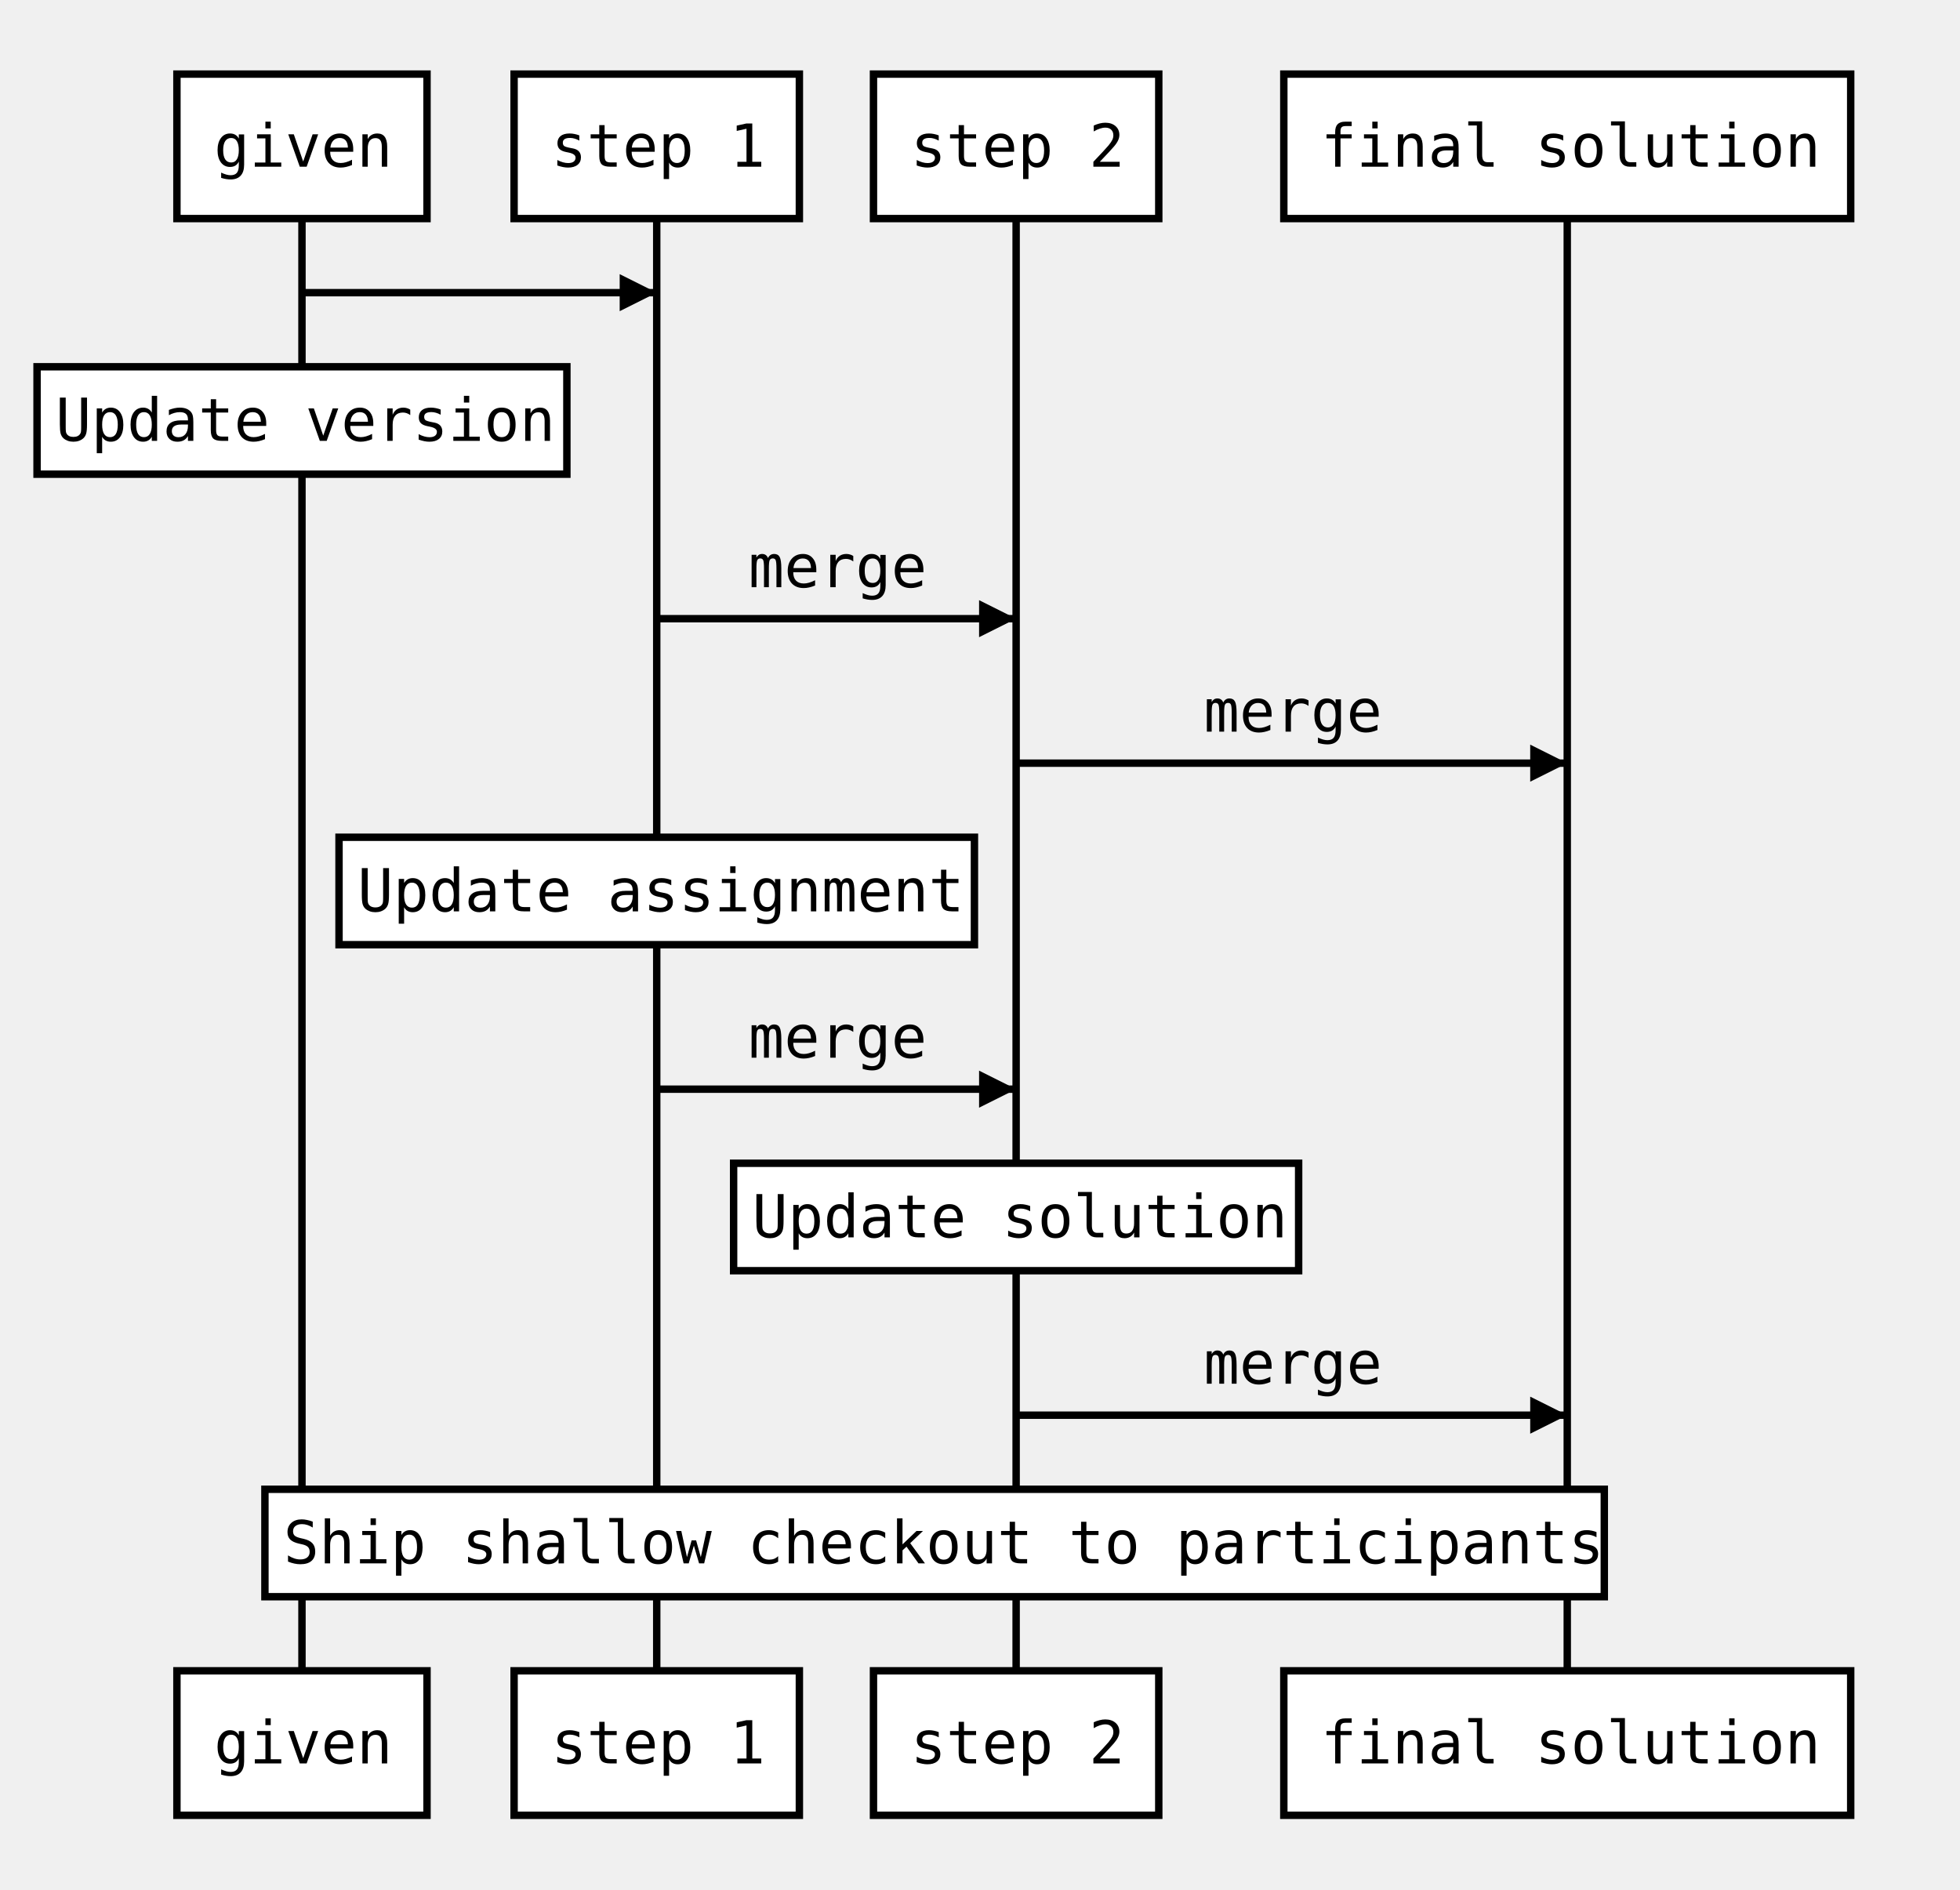
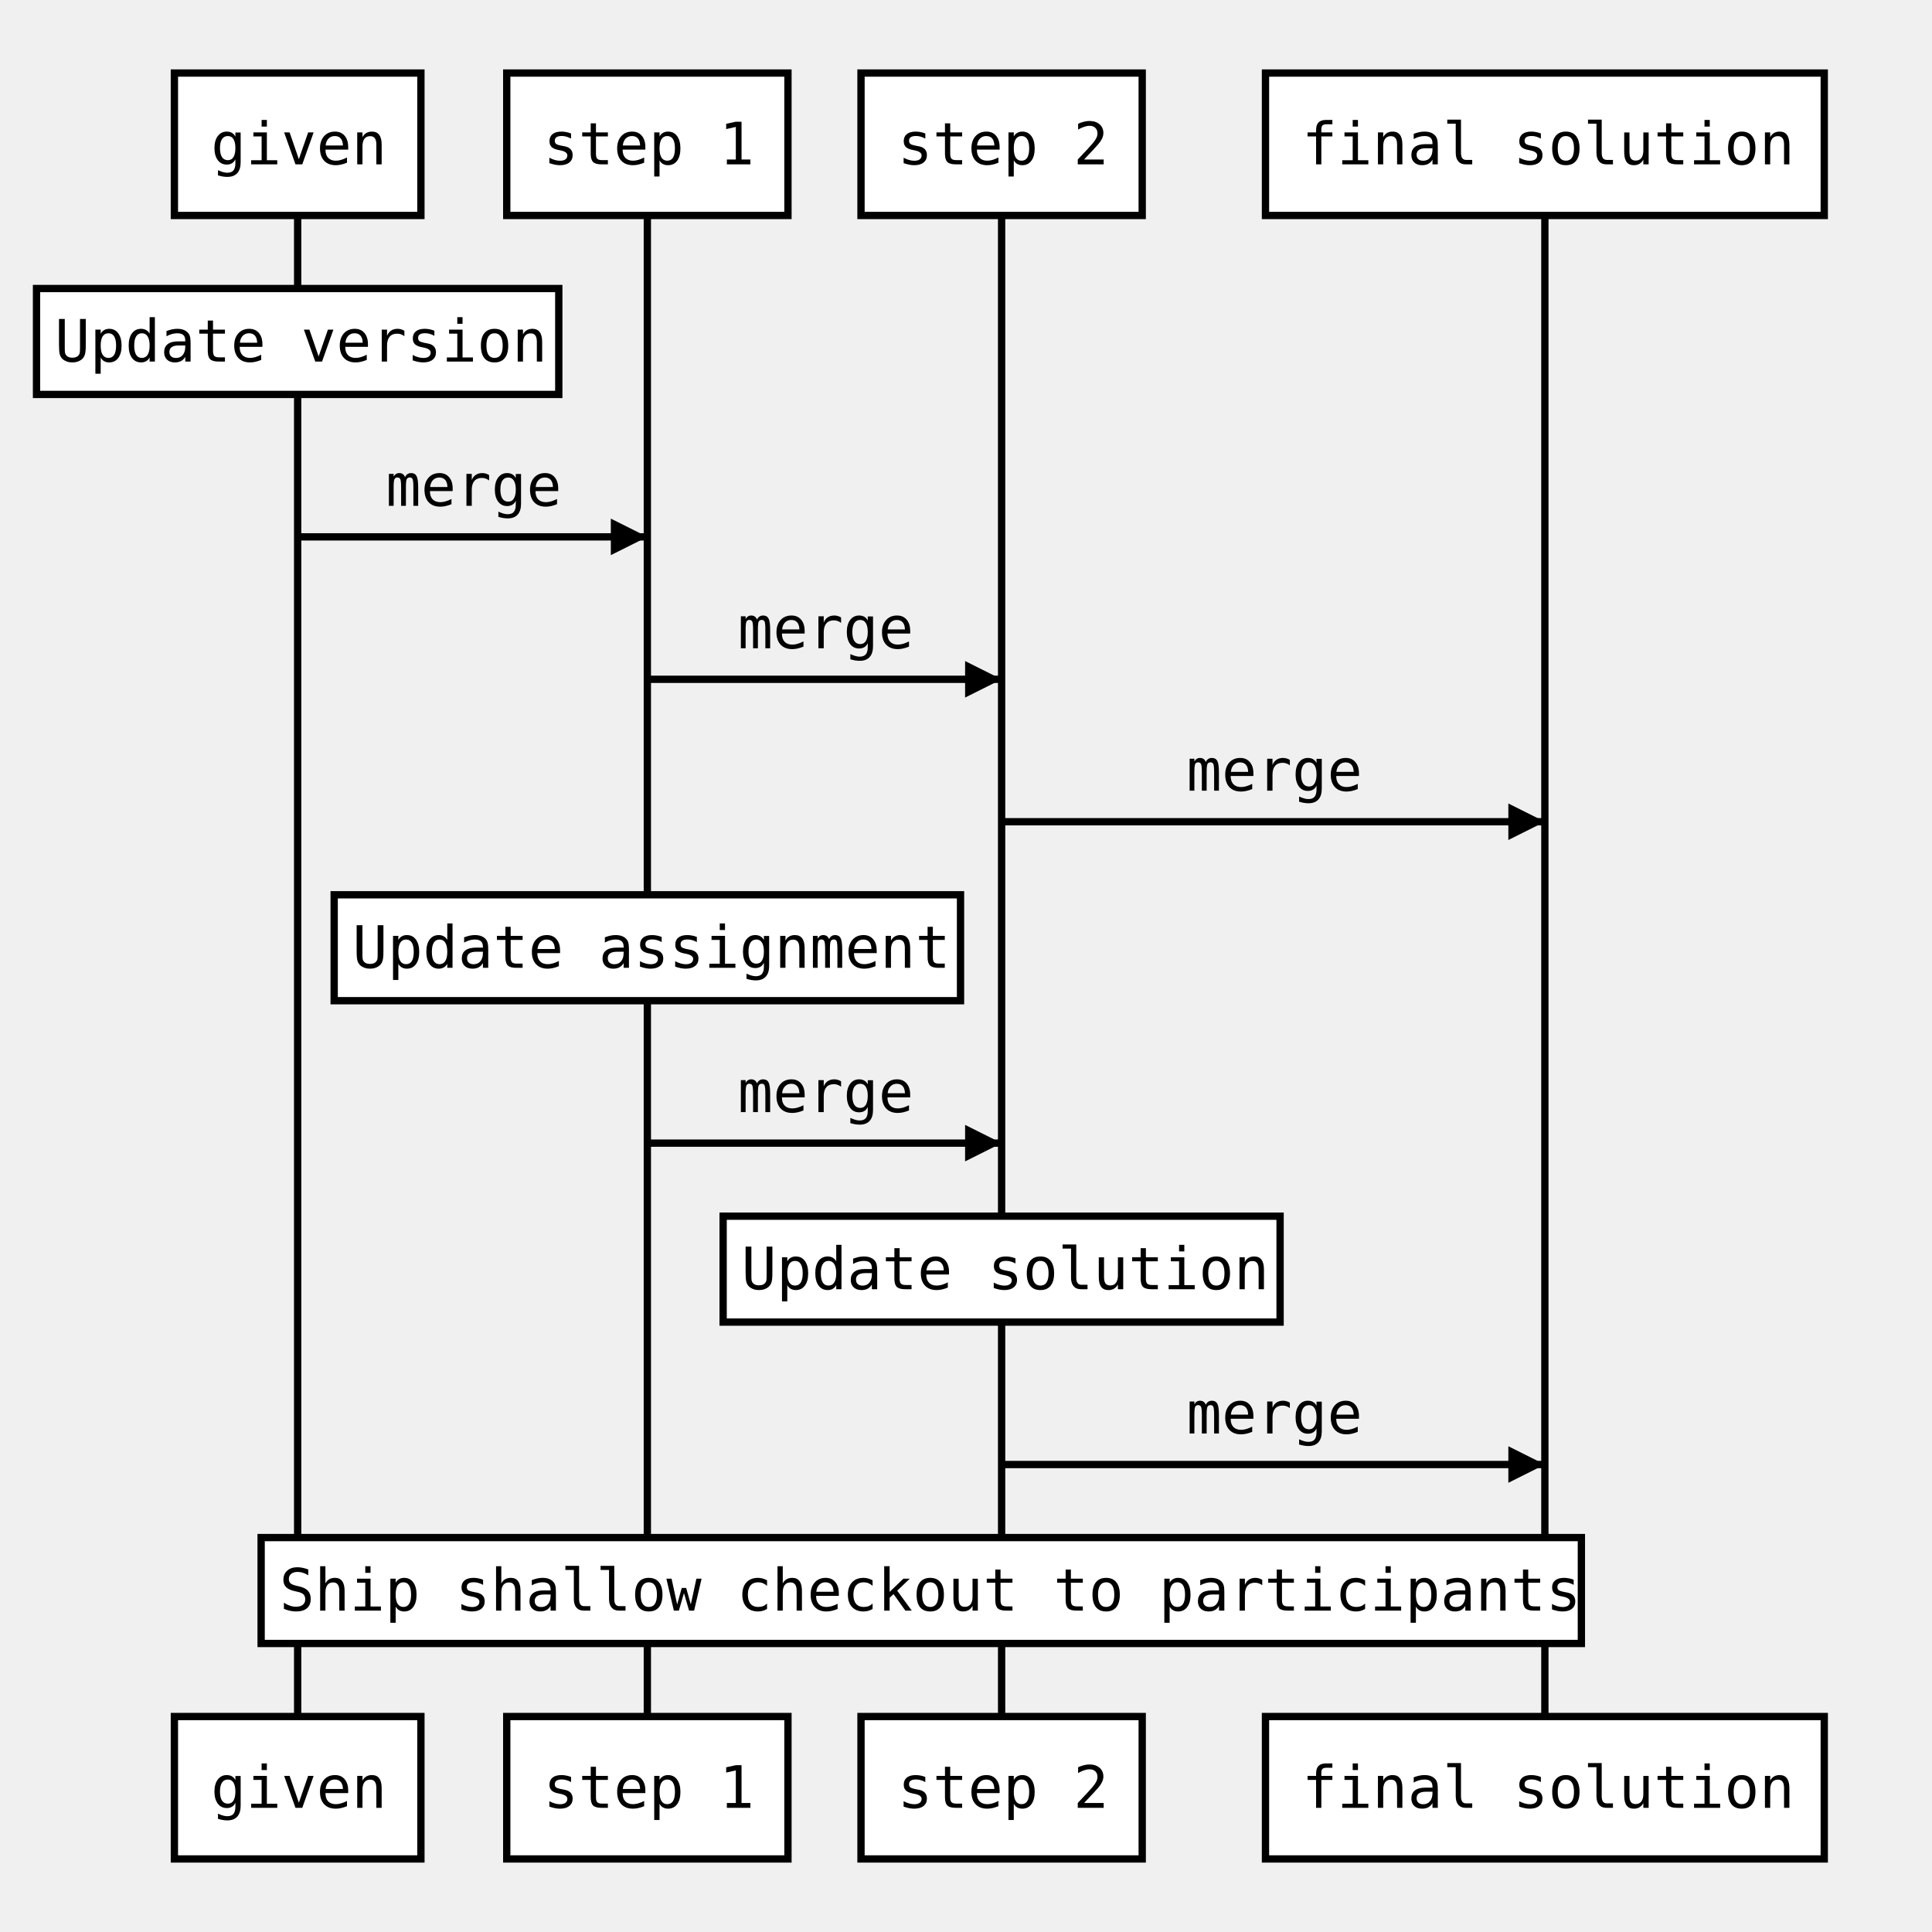
- <svg xmlns="http://www.w3.org/2000/svg" width="529" height="510">
-   <source>given-&gt;step 1:
- Note over given: Update version
+ <svg xmlns="http://www.w3.org/2000/svg" width="529" height="529">
+   <source>Note over given: Update version
+ given-&gt;step 1: merge
step 1-&gt;step 2: merge
step 2-&gt;final solution: merge
Note over step 1: Update assignment
step 1-&gt;step 2: merge
Note over step 2: Update solution
step 2-&gt;final solution: merge
- Note over given,final solution:Ship shallow checkout to participants</source>
+ Note over given,final solution:Ship shallow checkout to participants
+ </source>
  <defs>
    <marker viewBox="0 0 5 5" markerWidth="5" markerHeight="5" orient="auto" refX="5" refY="2.5" id="markerArrowBlock">
      <path d="M 0 0 L 5 2.5 L 0 5 z" />
    </marker>
    <marker viewBox="0 0 9.6 16" markerWidth="4" markerHeight="16" orient="auto" refX="9.6" refY="8" id="markerArrowOpen">
      <path d="M 9.6,8 1.92,16 0,13.7 5.76,8 0,2.286 1.92,0 9.6,8 z" />
    </marker>
  </defs>
  <g class="title" />
  <g class="actor">
    <rect x="47.75" y="20" width="67.5" height="39" stroke="#000000" fill="#ffffff" style="stroke-width: 2;" />
    <text x="57.75" y="45" style="font-size: 16px; font-family: &quot;Andale Mono&quot;, monospace;">
      <tspan x="57.75">given</tspan>
    </text>
  </g>
  <g class="actor">
-     <rect x="47.75" y="451" width="67.5" height="39" stroke="#000000" fill="#ffffff" style="stroke-width: 2;" />
-     <text x="57.75" y="476" style="font-size: 16px; font-family: &quot;Andale Mono&quot;, monospace;">
+     <rect x="47.75" y="470" width="67.5" height="39" stroke="#000000" fill="#ffffff" style="stroke-width: 2;" />
+     <text x="57.75" y="495" style="font-size: 16px; font-family: &quot;Andale Mono&quot;, monospace;">
      <tspan x="57.75">given</tspan>
    </text>
  </g>
-   <line x1="81.5" x2="81.5" y1="59" y2="451" stroke="#000000" fill="none" style="stroke-width: 2;" />
+   <line x1="81.5" x2="81.5" y1="59" y2="470" stroke="#000000" fill="none" style="stroke-width: 2;" />
  <g class="actor">
    <rect x="138.75" y="20" width="77" height="39" stroke="#000000" fill="#ffffff" style="stroke-width: 2;" />
    <text x="148.75" y="45" style="font-size: 16px; font-family: &quot;Andale Mono&quot;, monospace;">
      <tspan x="148.75">step 1</tspan>
    </text>
  </g>
  <g class="actor">
-     <rect x="138.75" y="451" width="77" height="39" stroke="#000000" fill="#ffffff" style="stroke-width: 2;" />
-     <text x="148.75" y="476" style="font-size: 16px; font-family: &quot;Andale Mono&quot;, monospace;">
+     <rect x="138.75" y="470" width="77" height="39" stroke="#000000" fill="#ffffff" style="stroke-width: 2;" />
+     <text x="148.75" y="495" style="font-size: 16px; font-family: &quot;Andale Mono&quot;, monospace;">
      <tspan x="148.75">step 1</tspan>
    </text>
  </g>
-   <line x1="177.25" x2="177.25" y1="59" y2="451" stroke="#000000" fill="none" style="stroke-width: 2;" />
+   <line x1="177.25" x2="177.25" y1="59" y2="470" stroke="#000000" fill="none" style="stroke-width: 2;" />
  <g class="actor">
    <rect x="235.75" y="20" width="77" height="39" stroke="#000000" fill="#ffffff" style="stroke-width: 2;" />
    <text x="245.75" y="45" style="font-size: 16px; font-family: &quot;Andale Mono&quot;, monospace;">
      <tspan x="245.75">step 2</tspan>
    </text>
  </g>
  <g class="actor">
-     <rect x="235.75" y="451" width="77" height="39" stroke="#000000" fill="#ffffff" style="stroke-width: 2;" />
-     <text x="245.75" y="476" style="font-size: 16px; font-family: &quot;Andale Mono&quot;, monospace;">
+     <rect x="235.75" y="470" width="77" height="39" stroke="#000000" fill="#ffffff" style="stroke-width: 2;" />
+     <text x="245.75" y="495" style="font-size: 16px; font-family: &quot;Andale Mono&quot;, monospace;">
      <tspan x="245.75">step 2</tspan>
    </text>
  </g>
-   <line x1="274.25" x2="274.25" y1="59" y2="451" stroke="#000000" fill="none" style="stroke-width: 2;" />
+   <line x1="274.25" x2="274.25" y1="59" y2="470" stroke="#000000" fill="none" style="stroke-width: 2;" />
  <g class="actor">
    <rect x="346.5" y="20" width="153" height="39" stroke="#000000" fill="#ffffff" style="stroke-width: 2;" />
    <text x="356.5" y="45" style="font-size: 16px; font-family: &quot;Andale Mono&quot;, monospace;">
      <tspan x="356.5">final solution</tspan>
    </text>
  </g>
  <g class="actor">
-     <rect x="346.5" y="451" width="153" height="39" stroke="#000000" fill="#ffffff" style="stroke-width: 2;" />
-     <text x="356.5" y="476" style="font-size: 16px; font-family: &quot;Andale Mono&quot;, monospace;">
+     <rect x="346.5" y="470" width="153" height="39" stroke="#000000" fill="#ffffff" style="stroke-width: 2;" />
+     <text x="356.5" y="495" style="font-size: 16px; font-family: &quot;Andale Mono&quot;, monospace;">
      <tspan x="356.5">final solution</tspan>
    </text>
  </g>
-   <line x1="423" x2="423" y1="59" y2="451" stroke="#000000" fill="none" style="stroke-width: 2;" />
-   <g class="signal">
-     <text x="129.375" y="84" style="font-size: 16px; font-family: &quot;Andale Mono&quot;, monospace;">
-       <tspan x="129.375" />
-     </text>
-     <line x1="81.5" x2="177.25" y1="79" y2="79" stroke="#000000" fill="none" style="stroke-width: 2; marker-end: url(&quot;#markerArrowBlock&quot;);" />
-   </g>
+   <line x1="423" x2="423" y1="59" y2="470" stroke="#000000" fill="none" style="stroke-width: 2;" />
  <g class="note">
-     <rect x="10" y="99" width="143" height="29" stroke="#000000" fill="#ffffff" style="stroke-width: 2;" />
-     <text x="15" y="119" style="font-size: 16px; font-family: &quot;Andale Mono&quot;, monospace;">
+     <rect x="10" y="79" width="143" height="29" stroke="#000000" fill="#ffffff" style="stroke-width: 2;" />
+     <text x="15" y="99" style="font-size: 16px; font-family: &quot;Andale Mono&quot;, monospace;">
      <tspan x="15">Update version</tspan>
    </text>
  </g>
  <g class="signal">
-     <text x="202" y="158.5" style="font-size: 16px; font-family: &quot;Andale Mono&quot;, monospace;">
+     <text x="105.625" y="138.5" style="font-size: 16px; font-family: &quot;Andale Mono&quot;, monospace;">
+       <tspan x="105.625">merge</tspan>
+     </text>
+     <line x1="81.5" x2="177.25" y1="147" y2="147" stroke="#000000" fill="none" style="stroke-width: 2; marker-end: url(&quot;#markerArrowBlock&quot;);" />
+   </g>
+   <g class="signal">
+     <text x="202" y="177.5" style="font-size: 16px; font-family: &quot;Andale Mono&quot;, monospace;">
      <tspan x="202">merge</tspan>
    </text>
-     <line x1="177.25" x2="274.25" y1="167" y2="167" stroke="#000000" fill="none" style="stroke-width: 2; marker-end: url(&quot;#markerArrowBlock&quot;);" />
+     <line x1="177.25" x2="274.25" y1="186" y2="186" stroke="#000000" fill="none" style="stroke-width: 2; marker-end: url(&quot;#markerArrowBlock&quot;);" />
  </g>
  <g class="signal">
-     <text x="324.875" y="197.5" style="font-size: 16px; font-family: &quot;Andale Mono&quot;, monospace;">
+     <text x="324.875" y="216.5" style="font-size: 16px; font-family: &quot;Andale Mono&quot;, monospace;">
      <tspan x="324.875">merge</tspan>
    </text>
-     <line x1="274.25" x2="423" y1="206" y2="206" stroke="#000000" fill="none" style="stroke-width: 2; marker-end: url(&quot;#markerArrowBlock&quot;);" />
+     <line x1="274.25" x2="423" y1="225" y2="225" stroke="#000000" fill="none" style="stroke-width: 2; marker-end: url(&quot;#markerArrowBlock&quot;);" />
  </g>
  <g class="note">
-     <rect x="91.5" y="226" width="171.5" height="29" stroke="#000000" fill="#ffffff" style="stroke-width: 2;" />
-     <text x="96.5" y="246" style="font-size: 16px; font-family: &quot;Andale Mono&quot;, monospace;">
+     <rect x="91.5" y="245" width="171.5" height="29" stroke="#000000" fill="#ffffff" style="stroke-width: 2;" />
+     <text x="96.5" y="265" style="font-size: 16px; font-family: &quot;Andale Mono&quot;, monospace;">
      <tspan x="96.5">Update assignment</tspan>
    </text>
  </g>
  <g class="signal">
-     <text x="202" y="285.5" style="font-size: 16px; font-family: &quot;Andale Mono&quot;, monospace;">
+     <text x="202" y="304.5" style="font-size: 16px; font-family: &quot;Andale Mono&quot;, monospace;">
      <tspan x="202">merge</tspan>
    </text>
-     <line x1="177.25" x2="274.25" y1="294" y2="294" stroke="#000000" fill="none" style="stroke-width: 2; marker-end: url(&quot;#markerArrowBlock&quot;);" />
+     <line x1="177.25" x2="274.25" y1="313" y2="313" stroke="#000000" fill="none" style="stroke-width: 2; marker-end: url(&quot;#markerArrowBlock&quot;);" />
  </g>
  <g class="note">
-     <rect x="198" y="314" width="152.5" height="29" stroke="#000000" fill="#ffffff" style="stroke-width: 2;" />
-     <text x="203" y="334" style="font-size: 16px; font-family: &quot;Andale Mono&quot;, monospace;">
+     <rect x="198" y="333" width="152.5" height="29" stroke="#000000" fill="#ffffff" style="stroke-width: 2;" />
+     <text x="203" y="353" style="font-size: 16px; font-family: &quot;Andale Mono&quot;, monospace;">
      <tspan x="203">Update solution</tspan>
    </text>
  </g>
  <g class="signal">
-     <text x="324.875" y="373.5" style="font-size: 16px; font-family: &quot;Andale Mono&quot;, monospace;">
+     <text x="324.875" y="392.5" style="font-size: 16px; font-family: &quot;Andale Mono&quot;, monospace;">
      <tspan x="324.875">merge</tspan>
    </text>
-     <line x1="274.25" x2="423" y1="382" y2="382" stroke="#000000" fill="none" style="stroke-width: 2; marker-end: url(&quot;#markerArrowBlock&quot;);" />
+     <line x1="274.25" x2="423" y1="401" y2="401" stroke="#000000" fill="none" style="stroke-width: 2; marker-end: url(&quot;#markerArrowBlock&quot;);" />
  </g>
  <g class="note">
-     <rect x="71.5" y="402" width="361.5" height="29" stroke="#000000" fill="#ffffff" style="stroke-width: 2;" />
-     <text x="76.5" y="422" style="font-size: 16px; font-family: &quot;Andale Mono&quot;, monospace;">
+     <rect x="71.5" y="421" width="361.5" height="29" stroke="#000000" fill="#ffffff" style="stroke-width: 2;" />
+     <text x="76.5" y="441" style="font-size: 16px; font-family: &quot;Andale Mono&quot;, monospace;">
      <tspan x="76.5">Ship shallow checkout to participants</tspan>
    </text>
  </g>
</svg>
